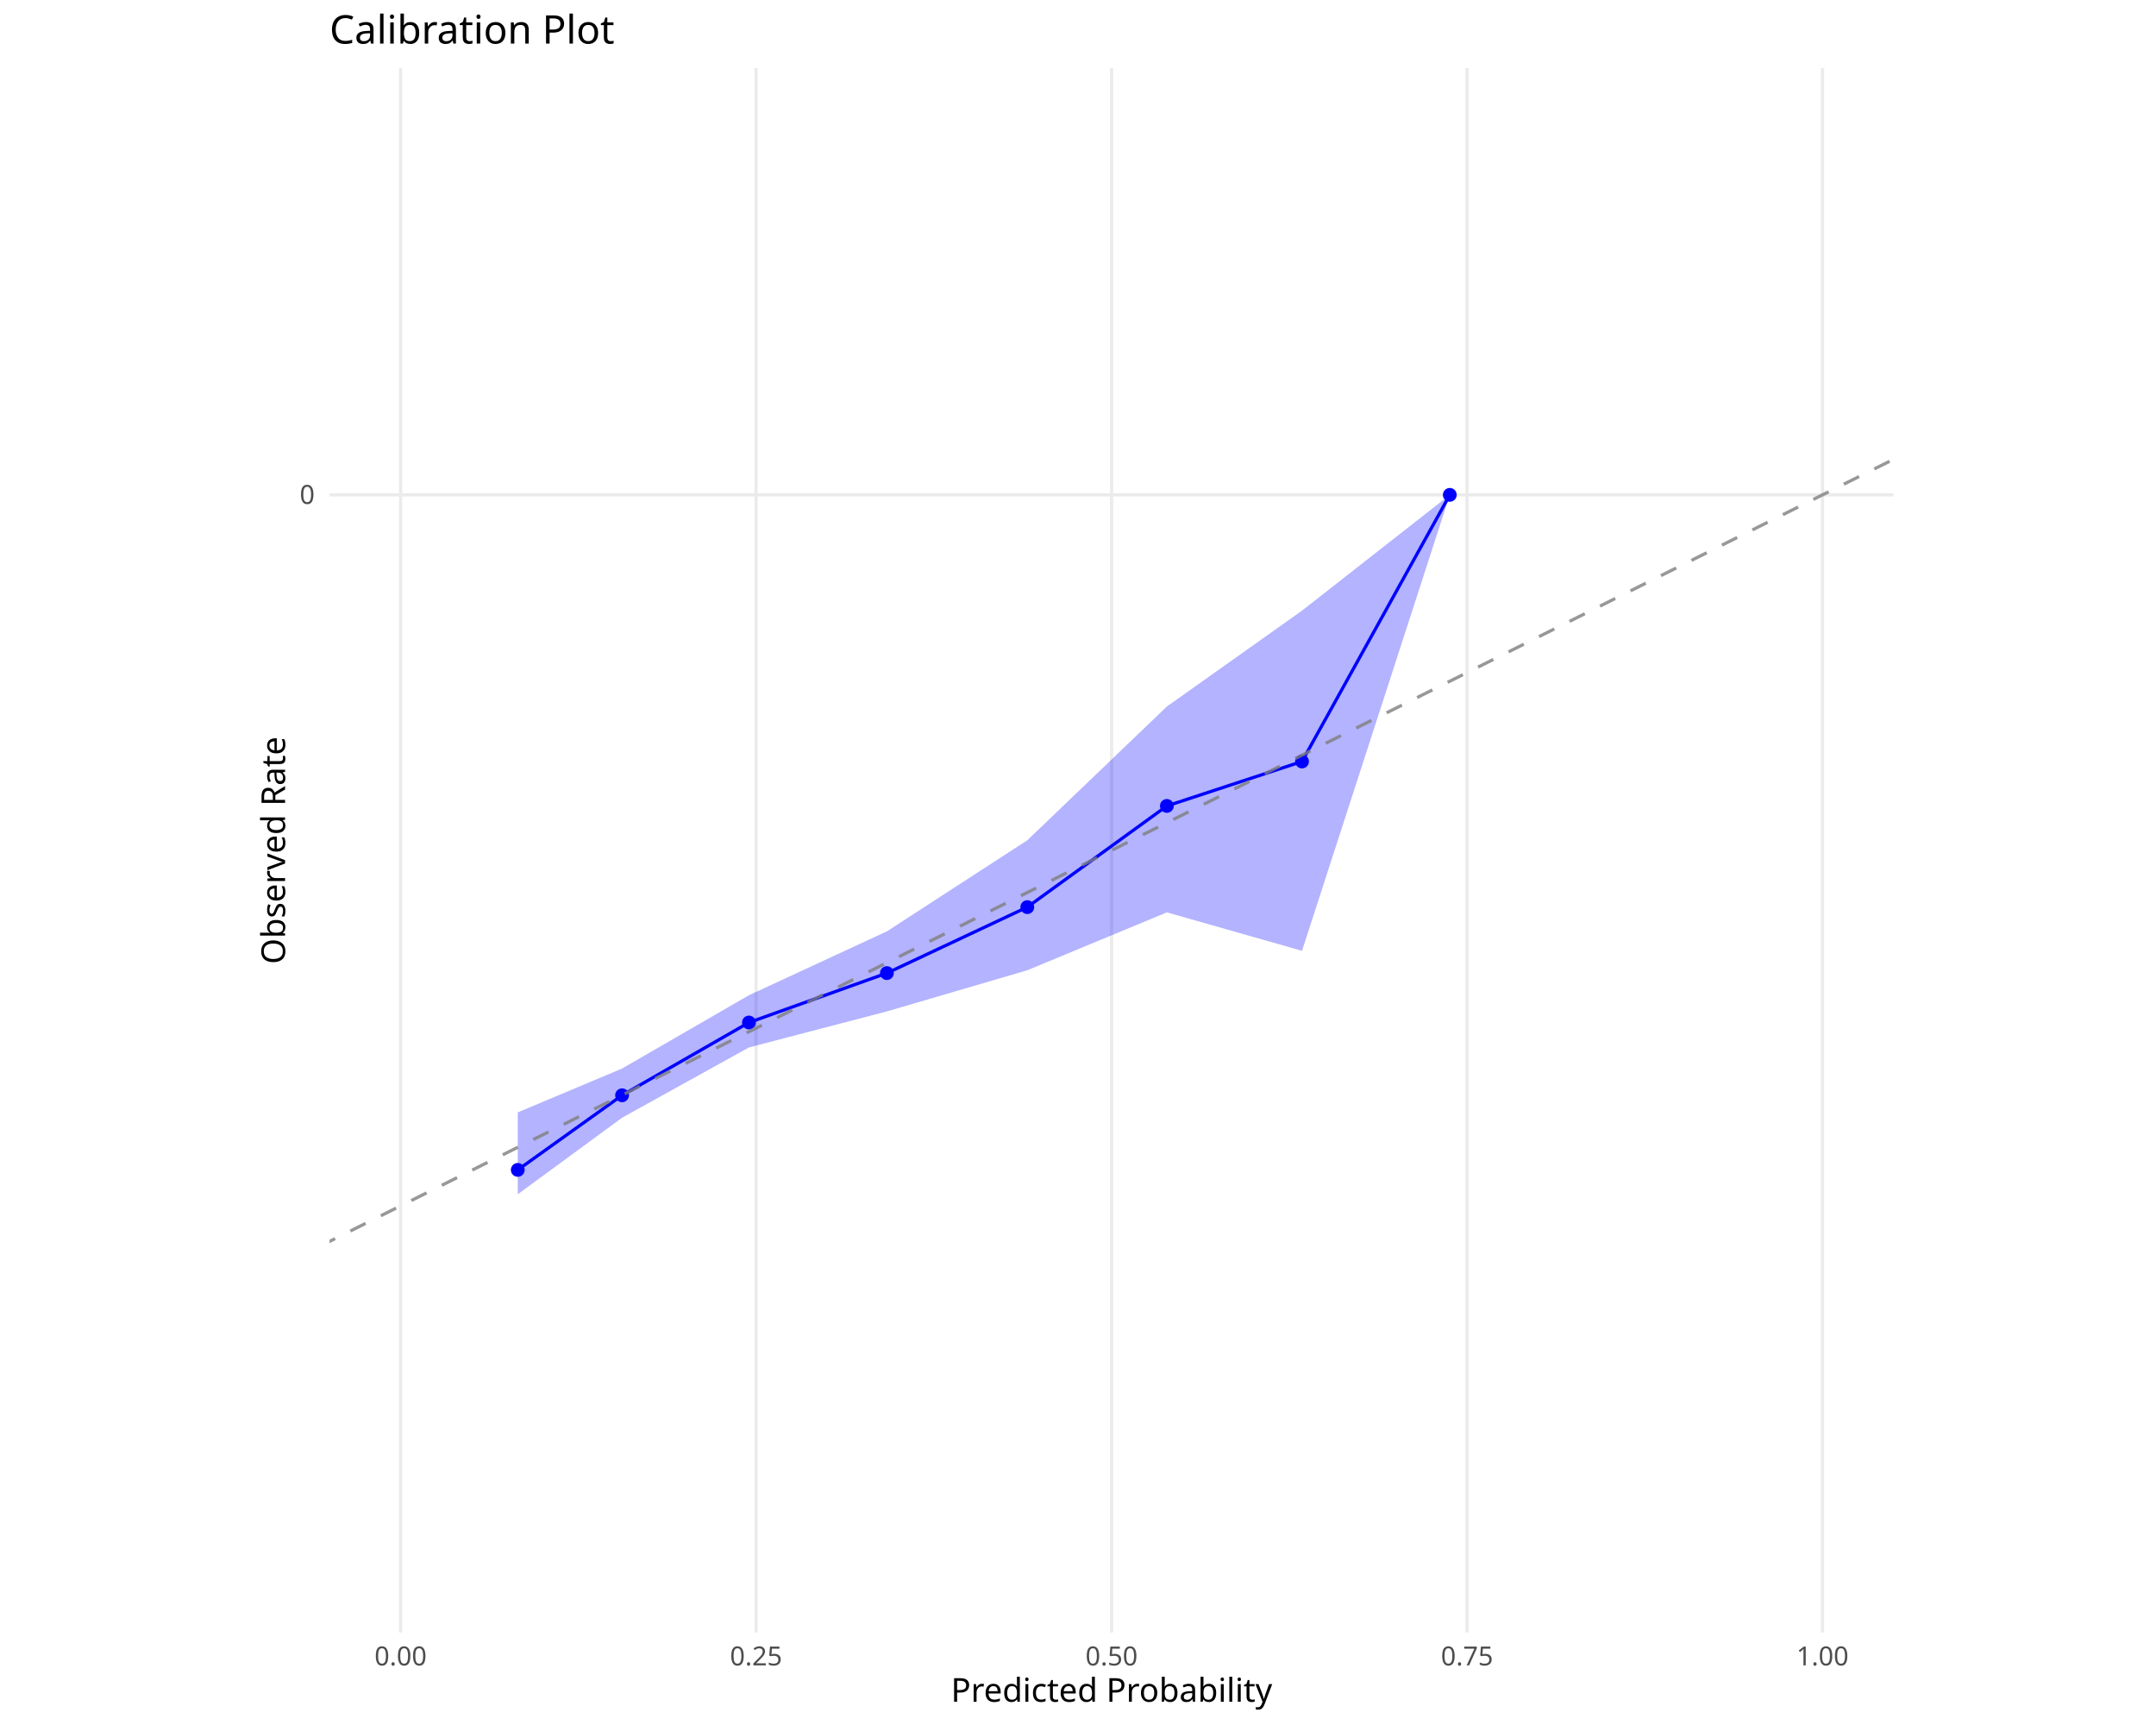
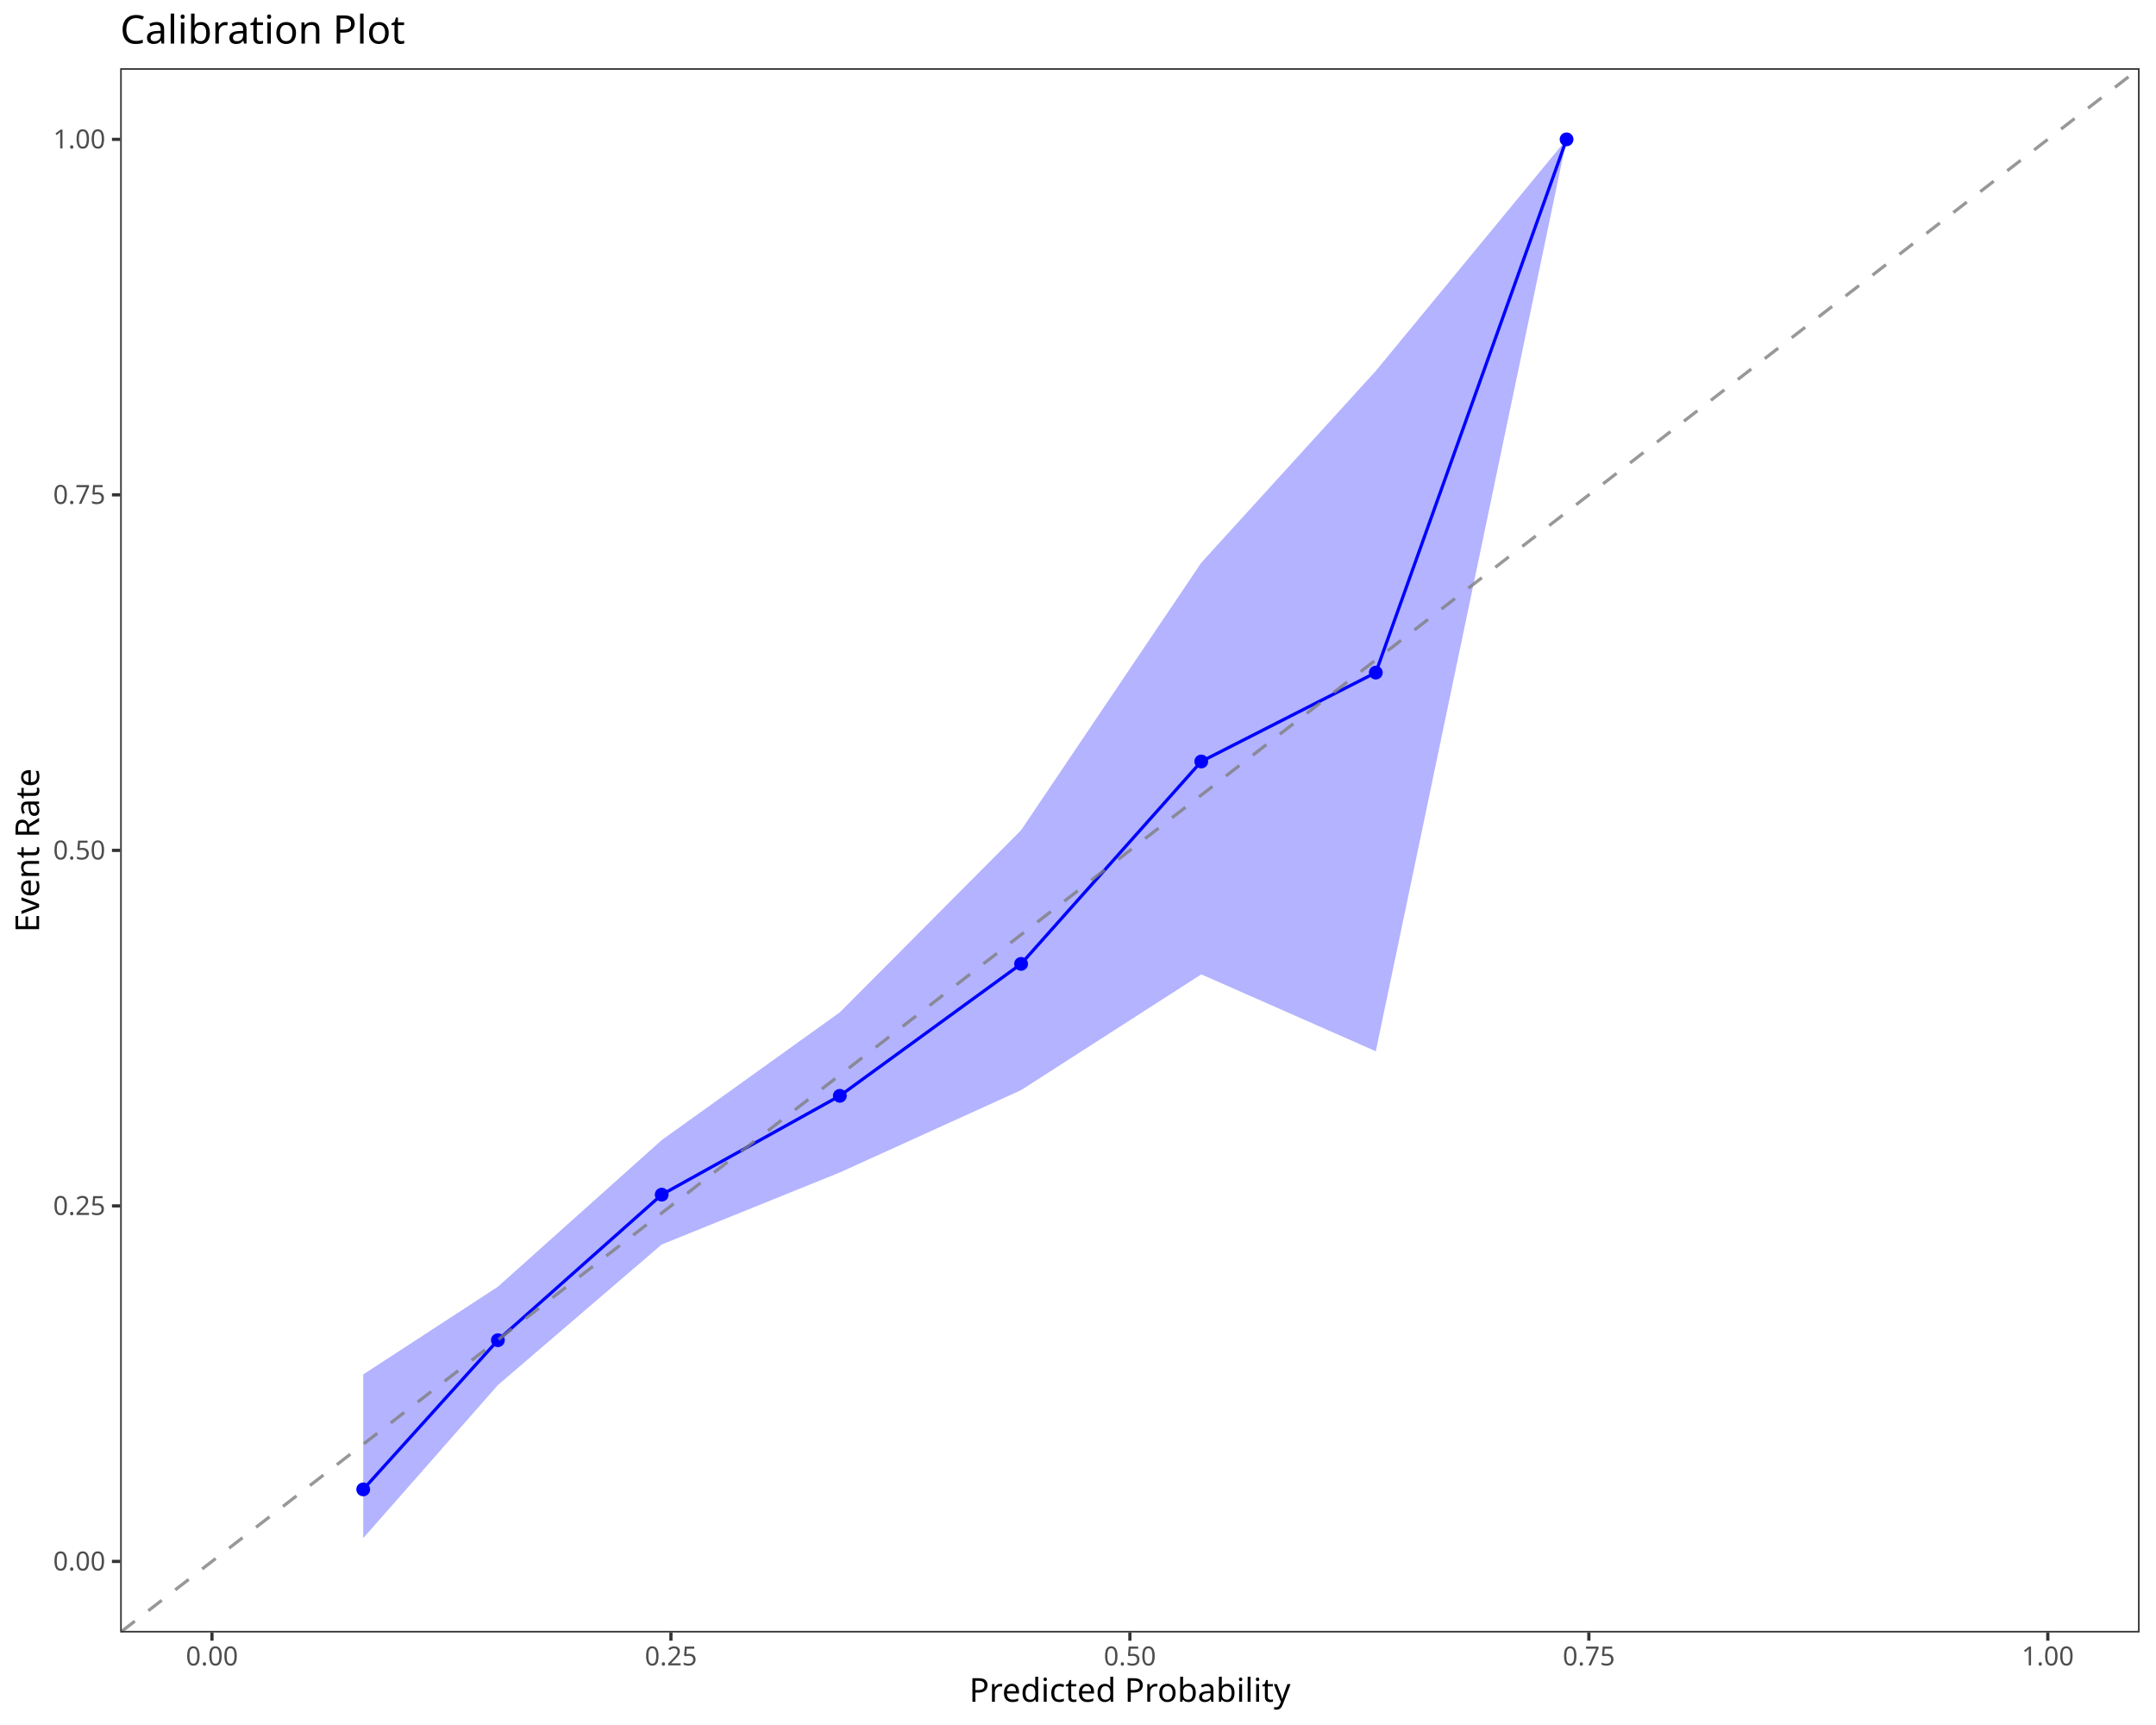
<svg xmlns="http://www.w3.org/2000/svg" class="svglite" data-engine-version="2.0" width="720.00pt" height="576.00pt" viewBox="0 0 720.00 576.00">
  <defs>
    <style type="text/css">
    .svglite line, .svglite polyline, .svglite polygon, .svglite path, .svglite rect, .svglite circle {
      fill: none;
      stroke: #000000;
      stroke-linecap: round;
      stroke-linejoin: round;
      stroke-miterlimit: 10.00;
    }
  </style>
  </defs>
  <rect width="100%" height="100%" style="stroke: none; fill: #FFFFFF;" />
  <defs>
    <clipPath id="cpMC4wMHw3MjAuMDB8MC4wMHw1NzYuMDA=">
      <rect x="0.00" y="0.00" width="720.00" height="576.00" />
    </clipPath>
  </defs>
  <g clip-path="url(#cpMC4wMHw3MjAuMDB8MC4wMHw1NzYuMDA=)">
- </g>
+     <rect x="0.00" y="0.00" width="720.00" height="576.00" style="stroke-width: 1.07; stroke: #FFFFFF; fill: #FFFFFF;" />
+   </g>
  <defs>
-     <clipPath id="cpODIuMTV8NjM3Ljg1fDAuMDB8NTc2LjAw">
-       <rect x="82.15" y="0.00" width="555.71" height="576.00" />
+     <clipPath id="cpNDAuMTN8NzE0LjUyfDIyLjc4fDU0NS4xMQ==">
+       <rect x="40.13" y="22.78" width="674.39" height="522.33" />
    </clipPath>
  </defs>
-   <g clip-path="url(#cpODIuMTV8NjM3Ljg1fDAuMDB8NTc2LjAw)">
- </g>
-   <g clip-path="url(#cpMC4wMHw3MjAuMDB8MC4wMHw1NzYuMDA=)">
- </g>
-   <defs>
-     <clipPath id="cpMTEwLjA1fDYzMi4zN3wyMi43OHw1NDUuMTE=">
-       <rect x="110.05" y="22.78" width="522.33" height="522.33" />
-     </clipPath>
-   </defs>
-   <g clip-path="url(#cpMTEwLjA1fDYzMi4zN3wyMi43OHw1NDUuMTE=)">
-     <polyline points="110.05,165.24 632.37,165.24 " style="stroke-width: 1.07; stroke: #EBEBEB; stroke-linecap: butt;" />
-     <polyline points="110.05,-72.19 632.37,-72.19 " style="stroke-width: 1.07; stroke: #EBEBEB; stroke-linecap: butt;" />
-     <polyline points="133.79,545.11 133.79,22.78 " style="stroke-width: 1.07; stroke: #EBEBEB; stroke-linecap: butt;" />
-     <polyline points="252.50,545.11 252.50,22.78 " style="stroke-width: 1.07; stroke: #EBEBEB; stroke-linecap: butt;" />
-     <polyline points="371.21,545.11 371.21,22.78 " style="stroke-width: 1.07; stroke: #EBEBEB; stroke-linecap: butt;" />
-     <polyline points="489.92,545.11 489.92,22.78 " style="stroke-width: 1.07; stroke: #EBEBEB; stroke-linecap: butt;" />
-     <polyline points="608.63,545.11 608.63,22.78 " style="stroke-width: 1.07; stroke: #EBEBEB; stroke-linecap: butt;" />
-     <polygon points="172.91,371.44 207.74,356.80 250.11,332.32 296.18,310.99 343.07,280.58 389.68,235.92 434.81,203.90 484.16,165.24 484.16,165.24 434.81,317.49 389.68,304.65 343.07,323.98 296.18,337.72 250.11,349.75 207.74,373.22 172.91,398.78 " style="stroke-width: 0.00; stroke: none; stroke-linecap: butt; fill: #0000FF; fill-opacity: 0.30;" />
-     <polyline points="172.91,371.44 207.74,356.80 250.11,332.32 296.18,310.99 343.07,280.58 389.68,235.92 434.81,203.90 484.16,165.24 " style="stroke-width: 1.07; stroke: none; stroke-linecap: butt;" />
-     <polyline points="484.16,165.24 434.81,317.49 389.68,304.65 343.07,323.98 296.18,337.72 250.11,349.75 207.74,373.22 172.91,398.78 " style="stroke-width: 1.07; stroke: none; stroke-linecap: butt;" />
-     <polyline points="172.91,390.64 207.74,365.73 250.11,341.43 296.18,324.93 343.07,302.90 389.68,269.11 434.81,254.27 484.16,165.24 " style="stroke-width: 1.07; stroke: #0000FF; stroke-linecap: butt;" />
-     <circle cx="172.91" cy="390.64" r="1.95" style="stroke-width: 0.71; stroke: #0000FF; fill: #0000FF;" />
-     <circle cx="207.74" cy="365.73" r="1.95" style="stroke-width: 0.71; stroke: #0000FF; fill: #0000FF;" />
-     <circle cx="250.11" cy="341.43" r="1.95" style="stroke-width: 0.71; stroke: #0000FF; fill: #0000FF;" />
-     <circle cx="296.18" cy="324.93" r="1.95" style="stroke-width: 0.71; stroke: #0000FF; fill: #0000FF;" />
-     <circle cx="343.07" cy="302.90" r="1.95" style="stroke-width: 0.71; stroke: #0000FF; fill: #0000FF;" />
-     <circle cx="389.68" cy="269.11" r="1.95" style="stroke-width: 0.71; stroke: #0000FF; fill: #0000FF;" />
-     <circle cx="434.81" cy="254.27" r="1.95" style="stroke-width: 0.71; stroke: #0000FF; fill: #0000FF;" />
-     <circle cx="484.16" cy="165.24" r="1.95" style="stroke-width: 0.71; stroke: #0000FF; fill: #0000FF;" />
-     <line x1="-412.28" y1="675.69" x2="1154.70" y2="-107.80" style="stroke-width: 1.07; stroke: #7F7F7F; stroke-opacity: 0.80; stroke-dasharray: 5.69,5.69; stroke-linecap: butt;" />
+   <g clip-path="url(#cpNDAuMTN8NzE0LjUyfDIyLjc4fDU0NS4xMQ==)">
+     <rect x="40.13" y="22.78" width="674.39" height="522.33" style="stroke-width: 1.07; stroke: none; fill: #FFFFFF;" />
+     <polygon points="121.30,458.94 166.27,429.66 220.98,380.69 280.46,338.03 340.99,277.22 401.17,187.90 459.45,123.85 523.16,46.53 523.16,46.53 459.45,351.03 401.17,325.35 340.99,364.01 280.46,391.50 220.98,415.55 166.27,462.49 121.30,513.61 " style="stroke-width: 0.00; stroke: none; stroke-linecap: butt; fill: #0000FF; fill-opacity: 0.30;" />
+     <polyline points="121.30,458.94 166.27,429.66 220.98,380.69 280.46,338.03 340.99,277.22 401.17,187.90 459.45,123.85 523.16,46.53 " style="stroke-width: 1.07; stroke: none; stroke-linecap: butt;" />
+     <polyline points="523.16,46.53 459.45,351.03 401.17,325.35 340.99,364.01 280.46,391.50 220.98,415.55 166.27,462.49 121.30,513.61 " style="stroke-width: 1.07; stroke: none; stroke-linecap: butt;" />
+     <polyline points="121.30,497.33 166.27,447.51 220.98,398.91 280.46,365.91 340.99,321.86 401.17,254.27 459.45,224.59 523.16,46.53 " style="stroke-width: 1.07; stroke: #0000FF; stroke-linecap: butt;" />
+     <circle cx="121.30" cy="497.33" r="1.95" style="stroke-width: 0.71; stroke: #0000FF; fill: #0000FF;" />
+     <circle cx="166.27" cy="447.51" r="1.95" style="stroke-width: 0.71; stroke: #0000FF; fill: #0000FF;" />
+     <circle cx="220.98" cy="398.91" r="1.95" style="stroke-width: 0.71; stroke: #0000FF; fill: #0000FF;" />
+     <circle cx="280.46" cy="365.91" r="1.95" style="stroke-width: 0.71; stroke: #0000FF; fill: #0000FF;" />
+     <circle cx="340.99" cy="321.86" r="1.95" style="stroke-width: 0.71; stroke: #0000FF; fill: #0000FF;" />
+     <circle cx="401.17" cy="254.27" r="1.95" style="stroke-width: 0.71; stroke: #0000FF; fill: #0000FF;" />
+     <circle cx="459.45" cy="224.59" r="1.95" style="stroke-width: 0.71; stroke: #0000FF; fill: #0000FF;" />
+     <circle cx="523.16" cy="46.53" r="1.95" style="stroke-width: 0.71; stroke: #0000FF; fill: #0000FF;" />
+     <line x1="-634.25" y1="1067.44" x2="1388.91" y2="-499.55" style="stroke-width: 1.07; stroke: #7F7F7F; stroke-opacity: 0.80; stroke-dasharray: 5.69,5.69; stroke-linecap: butt;" />
+     <rect x="40.13" y="22.78" width="674.39" height="522.33" style="stroke-width: 1.07; stroke: #333333;" />
  </g>
  <g clip-path="url(#cpMC4wMHw3MjAuMDB8MC4wMHw1NzYuMDA=)">
-     <text x="105.11" y="168.26" text-anchor="end" style="font-size: 8.80px; fill: #4D4D4D; font-family: sans;" textLength="4.89px" lengthAdjust="spacingAndGlyphs">0</text>
-     <text x="105.11" y="-69.16" text-anchor="end" style="font-size: 8.80px; fill: #4D4D4D; font-family: sans;" textLength="4.89px" lengthAdjust="spacingAndGlyphs">1</text>
-     <text x="133.79" y="556.10" text-anchor="middle" style="font-size: 8.80px; fill: #4D4D4D; font-family: sans;" textLength="17.13px" lengthAdjust="spacingAndGlyphs">0.00</text>
-     <text x="252.50" y="556.10" text-anchor="middle" style="font-size: 8.80px; fill: #4D4D4D; font-family: sans;" textLength="17.13px" lengthAdjust="spacingAndGlyphs">0.25</text>
-     <text x="371.21" y="556.10" text-anchor="middle" style="font-size: 8.80px; fill: #4D4D4D; font-family: sans;" textLength="17.13px" lengthAdjust="spacingAndGlyphs">0.50</text>
-     <text x="489.92" y="556.10" text-anchor="middle" style="font-size: 8.80px; fill: #4D4D4D; font-family: sans;" textLength="17.13px" lengthAdjust="spacingAndGlyphs">0.75</text>
-     <text x="608.63" y="556.10" text-anchor="middle" style="font-size: 8.80px; fill: #4D4D4D; font-family: sans;" textLength="17.13px" lengthAdjust="spacingAndGlyphs">1.00</text>
-     <text x="371.21" y="568.24" text-anchor="middle" style="font-size: 11.00px; font-family: sans;" textLength="100.89px" lengthAdjust="spacingAndGlyphs">Predicted Probability</text>
-     <text transform="translate(95.20,283.95) rotate(-90)" text-anchor="middle" style="font-size: 11.00px; font-family: sans;" textLength="74.00px" lengthAdjust="spacingAndGlyphs">Observed Rate</text>
-     <text x="110.05" y="14.56" style="font-size: 13.20px; font-family: sans;" textLength="89.51px" lengthAdjust="spacingAndGlyphs">Calibration Plot</text>
+     <text x="35.20" y="524.40" text-anchor="end" style="font-size: 8.80px; fill: #4D4D4D; font-family: sans;" textLength="17.13px" lengthAdjust="spacingAndGlyphs">0.00</text>
+     <text x="35.20" y="405.69" text-anchor="end" style="font-size: 8.80px; fill: #4D4D4D; font-family: sans;" textLength="17.13px" lengthAdjust="spacingAndGlyphs">0.25</text>
+     <text x="35.20" y="286.98" text-anchor="end" style="font-size: 8.80px; fill: #4D4D4D; font-family: sans;" textLength="17.13px" lengthAdjust="spacingAndGlyphs">0.50</text>
+     <text x="35.20" y="168.26" text-anchor="end" style="font-size: 8.80px; fill: #4D4D4D; font-family: sans;" textLength="17.13px" lengthAdjust="spacingAndGlyphs">0.75</text>
+     <text x="35.20" y="49.55" text-anchor="end" style="font-size: 8.80px; fill: #4D4D4D; font-family: sans;" textLength="17.13px" lengthAdjust="spacingAndGlyphs">1.00</text>
+     <polyline points="37.39,521.37 40.13,521.37 " style="stroke-width: 1.07; stroke: #333333; stroke-linecap: butt;" />
+     <polyline points="37.39,402.66 40.13,402.66 " style="stroke-width: 1.07; stroke: #333333; stroke-linecap: butt;" />
+     <polyline points="37.39,283.95 40.13,283.95 " style="stroke-width: 1.07; stroke: #333333; stroke-linecap: butt;" />
+     <polyline points="37.39,165.24 40.13,165.24 " style="stroke-width: 1.07; stroke: #333333; stroke-linecap: butt;" />
+     <polyline points="37.39,46.53 40.13,46.53 " style="stroke-width: 1.07; stroke: #333333; stroke-linecap: butt;" />
+     <polyline points="70.79,547.85 70.79,545.11 " style="stroke-width: 1.07; stroke: #333333; stroke-linecap: butt;" />
+     <polyline points="224.06,547.85 224.06,545.11 " style="stroke-width: 1.07; stroke: #333333; stroke-linecap: butt;" />
+     <polyline points="377.33,547.85 377.33,545.11 " style="stroke-width: 1.07; stroke: #333333; stroke-linecap: butt;" />
+     <polyline points="530.60,547.85 530.60,545.11 " style="stroke-width: 1.07; stroke: #333333; stroke-linecap: butt;" />
+     <polyline points="683.87,547.85 683.87,545.11 " style="stroke-width: 1.07; stroke: #333333; stroke-linecap: butt;" />
+     <text x="70.79" y="556.10" text-anchor="middle" style="font-size: 8.80px; fill: #4D4D4D; font-family: sans;" textLength="17.13px" lengthAdjust="spacingAndGlyphs">0.00</text>
+     <text x="224.06" y="556.10" text-anchor="middle" style="font-size: 8.80px; fill: #4D4D4D; font-family: sans;" textLength="17.13px" lengthAdjust="spacingAndGlyphs">0.25</text>
+     <text x="377.33" y="556.10" text-anchor="middle" style="font-size: 8.80px; fill: #4D4D4D; font-family: sans;" textLength="17.13px" lengthAdjust="spacingAndGlyphs">0.50</text>
+     <text x="530.60" y="556.10" text-anchor="middle" style="font-size: 8.80px; fill: #4D4D4D; font-family: sans;" textLength="17.13px" lengthAdjust="spacingAndGlyphs">0.75</text>
+     <text x="683.87" y="556.10" text-anchor="middle" style="font-size: 8.80px; fill: #4D4D4D; font-family: sans;" textLength="17.13px" lengthAdjust="spacingAndGlyphs">1.00</text>
+     <text x="377.33" y="568.24" text-anchor="middle" style="font-size: 11.00px; font-family: sans;" textLength="100.89px" lengthAdjust="spacingAndGlyphs">Predicted Probability</text>
+     <text transform="translate(13.05,283.95) rotate(-90)" text-anchor="middle" style="font-size: 11.00px; font-family: sans;" textLength="54.43px" lengthAdjust="spacingAndGlyphs">Event Rate</text>
+     <text x="40.13" y="14.56" style="font-size: 13.20px; font-family: sans;" textLength="89.51px" lengthAdjust="spacingAndGlyphs">Calibration Plot</text>
  </g>
</svg>
